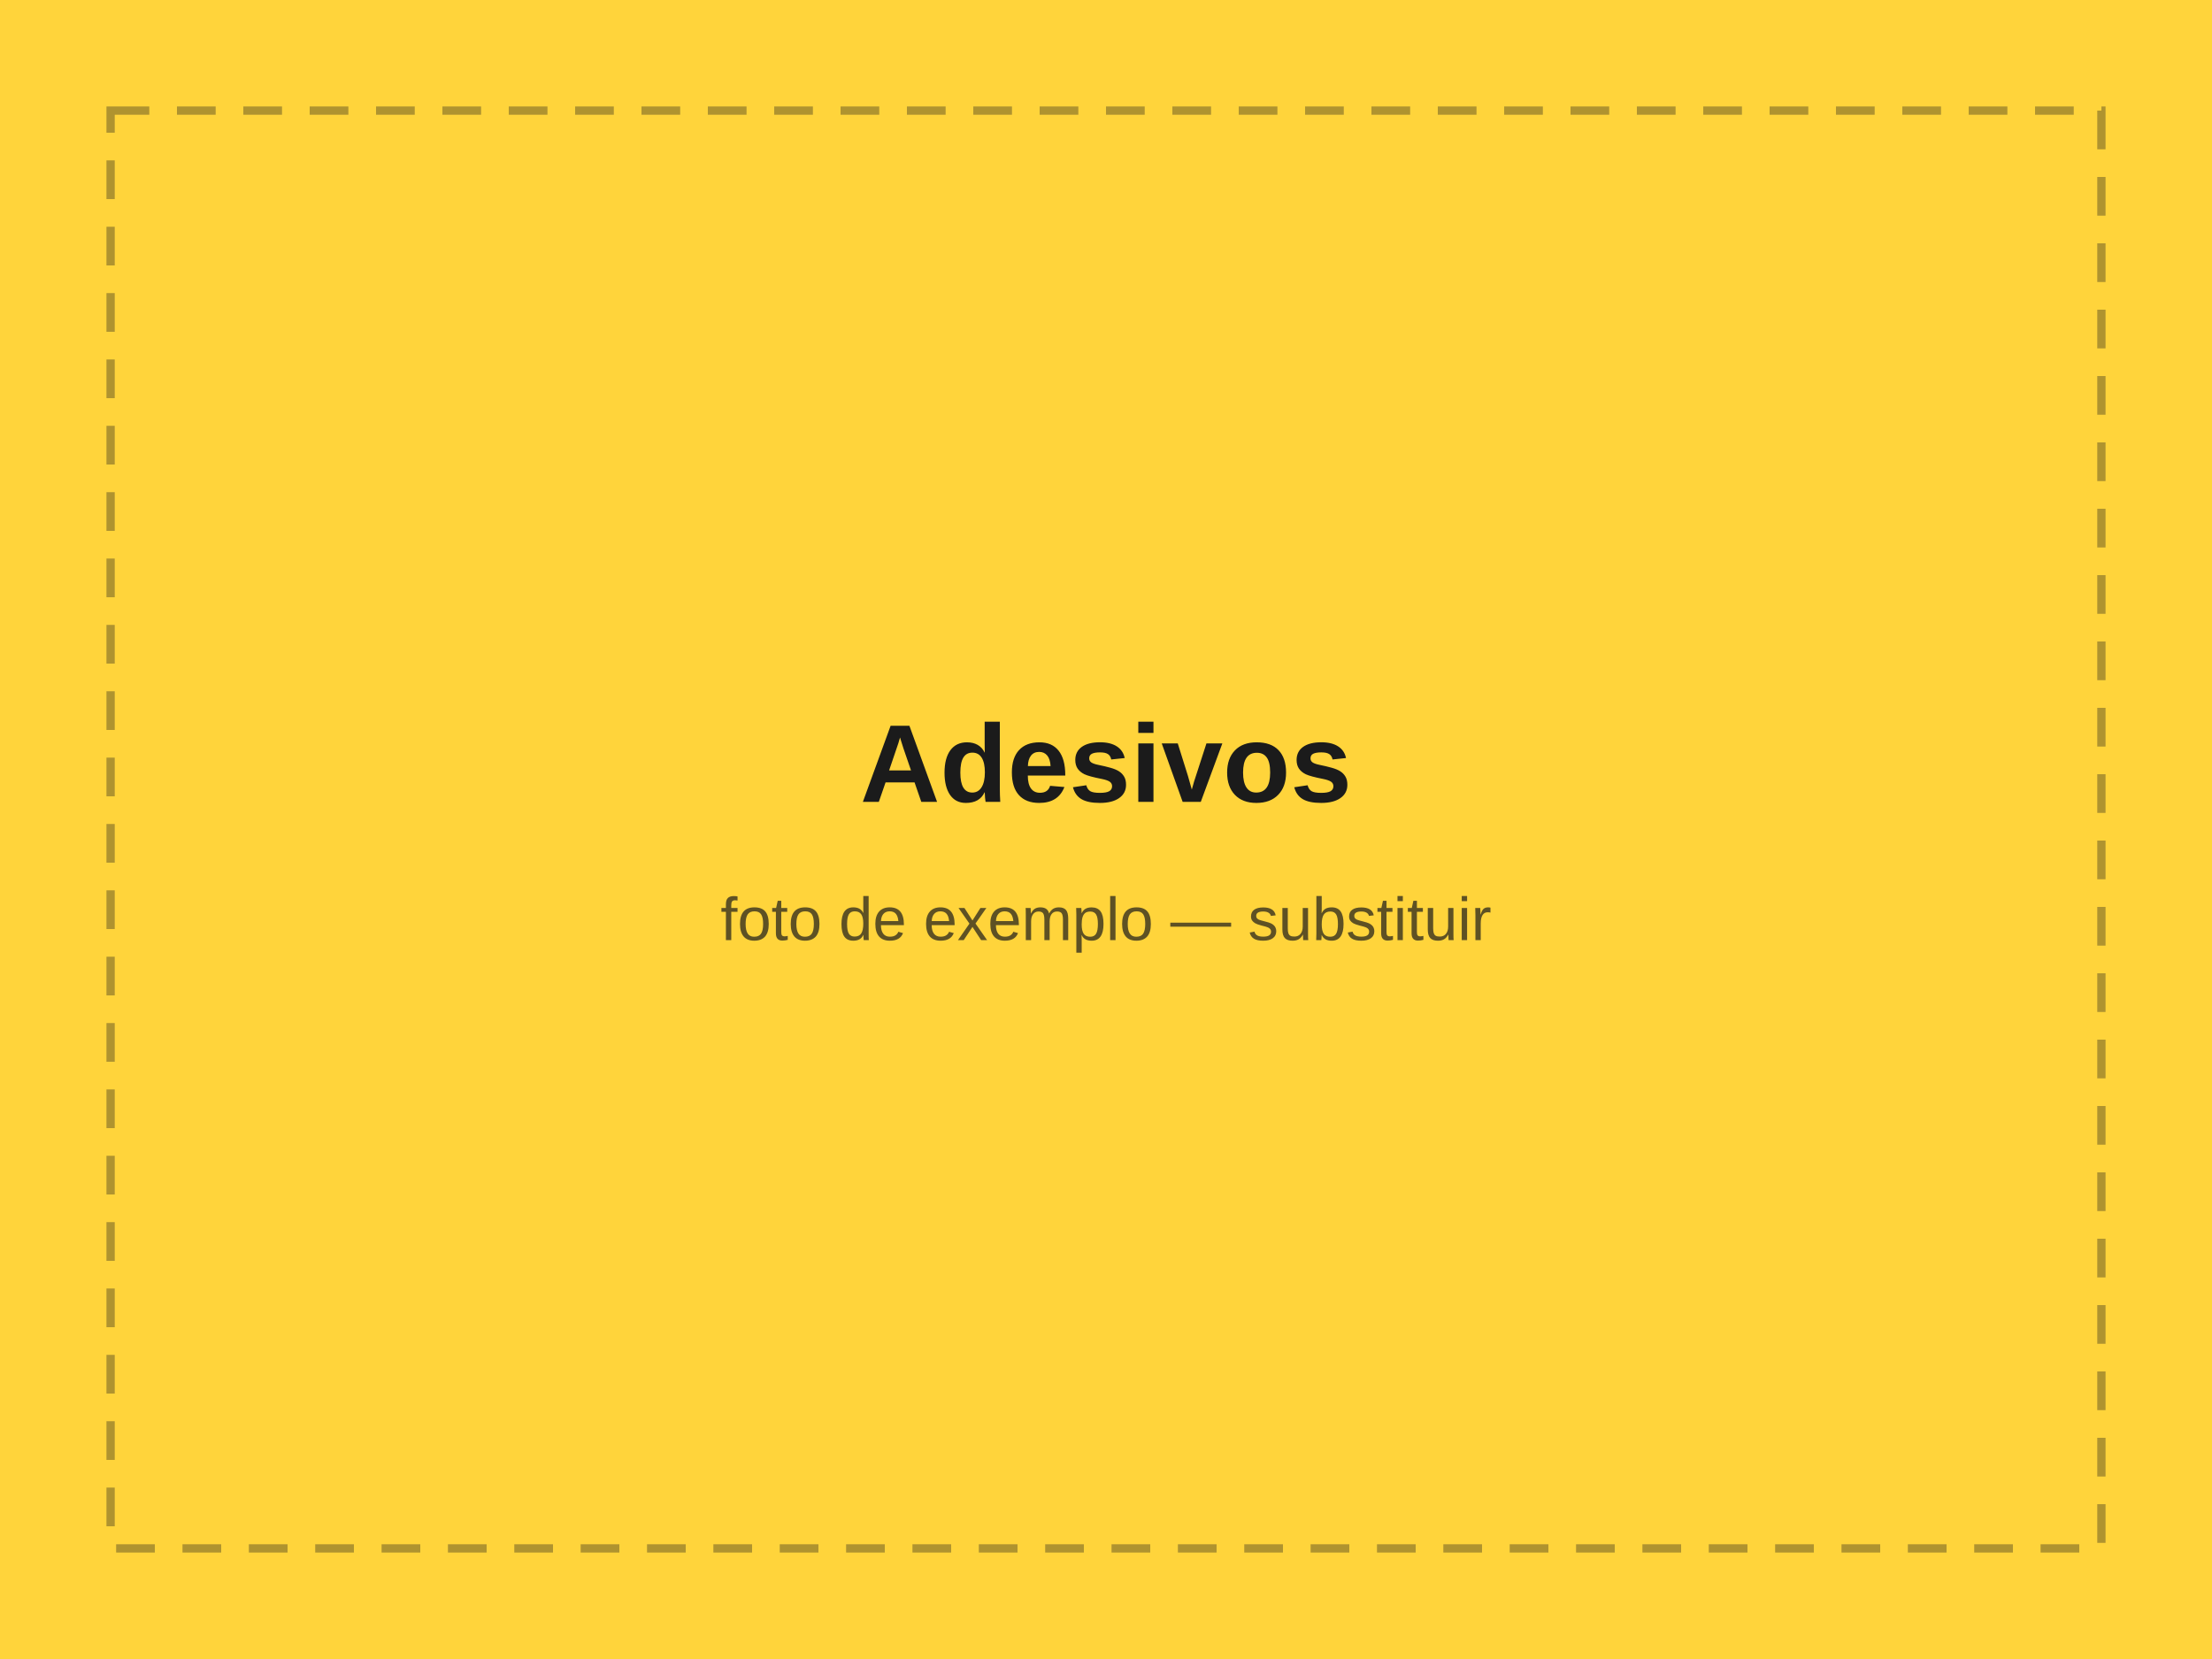
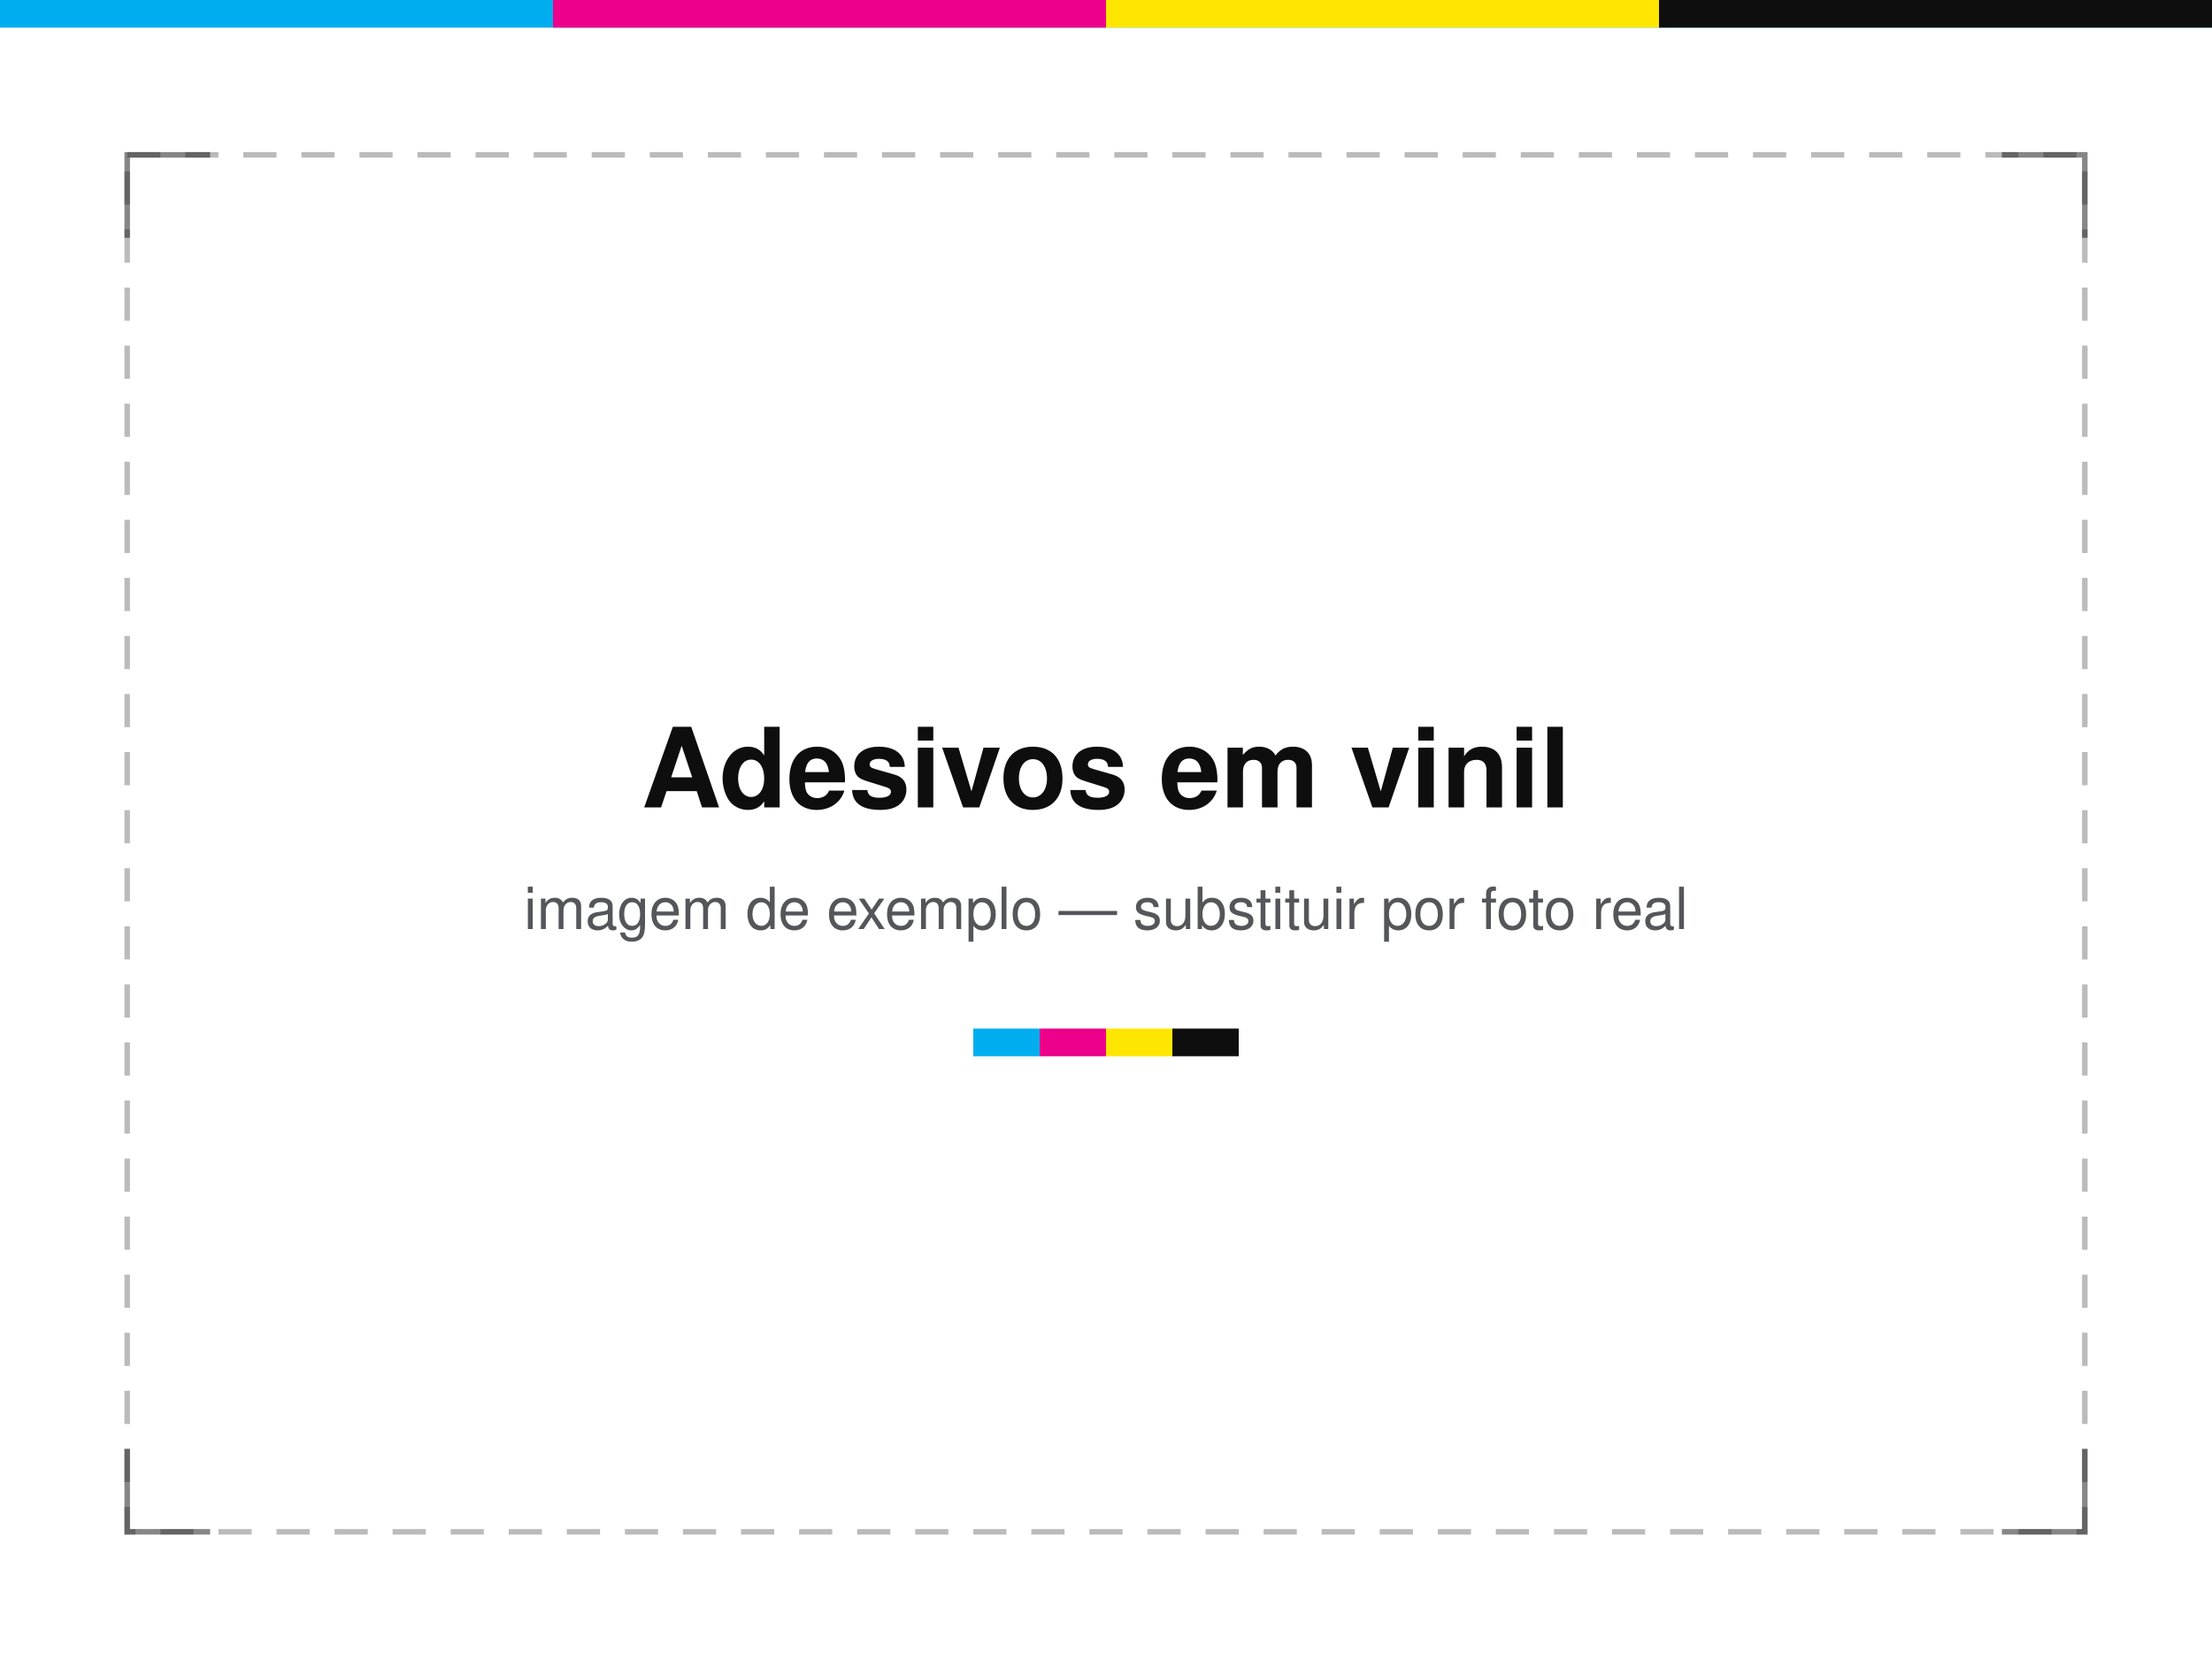
- <svg xmlns="http://www.w3.org/2000/svg" viewBox="0 0 800 600">
-   <rect width="800" height="600" fill="#ffd43b" />
-   <rect x="40" y="40" width="720" height="520" fill="none" stroke="#1b1b1b" stroke-opacity=".35" stroke-width="3" stroke-dasharray="14 10" />
-   <text x="400" y="290" text-anchor="middle" font-family="Arial, sans-serif" font-size="40" font-weight="700" fill="#1b1b1b">Adesivos</text>
-   <text x="400" y="340" text-anchor="middle" font-family="Arial, sans-serif" font-size="22" fill="#1b1b1b" fill-opacity=".7">foto de exemplo — substituir</text>
+ <svg xmlns="http://www.w3.org/2000/svg" viewBox="0 0 800 600" role="img" aria-label="adesivo recortado em vinil">
+   <rect width="800" height="600" fill="#ffffff" />
+   <rect x="0" y="0" width="800" height="10" fill="#00aeef" />
+   <rect x="200" y="0" width="200" height="10" fill="#ec008c" />
+   <rect x="400" y="0" width="200" height="10" fill="#ffe600" />
+   <rect x="600" y="0" width="200" height="10" fill="#0e0e0e" />
+   <rect x="46" y="56" width="708" height="498" fill="none" stroke="#0e0e0e" stroke-opacity=".28" stroke-width="2" stroke-dasharray="12 9" />
+   <g fill="none" stroke="#0e0e0e" stroke-opacity=".5" stroke-width="2">
+     <path d="M46 86V56h30M754 86V56h-30M46 524v30h30M754 524v30h-30" />
+   </g>
+   <text x="400" y="292" text-anchor="middle" font-family="Archivo, Helvetica, Arial, sans-serif" font-size="40" font-weight="700" fill="#0e0e0e">Adesivos em vinil</text>
+   <text x="400" y="336" text-anchor="middle" font-family="Archivo, Helvetica, Arial, sans-serif" font-size="21" fill="#55565a">imagem de exemplo — substituir por foto real</text>
+   <g transform="translate(352 372)">
+     <rect width="24" height="10" fill="#00aeef" />
+     <rect x="24" width="24" height="10" fill="#ec008c" />
+     <rect x="48" width="24" height="10" fill="#ffe600" />
+     <rect x="72" width="24" height="10" fill="#0e0e0e" />
+   </g>
</svg>
